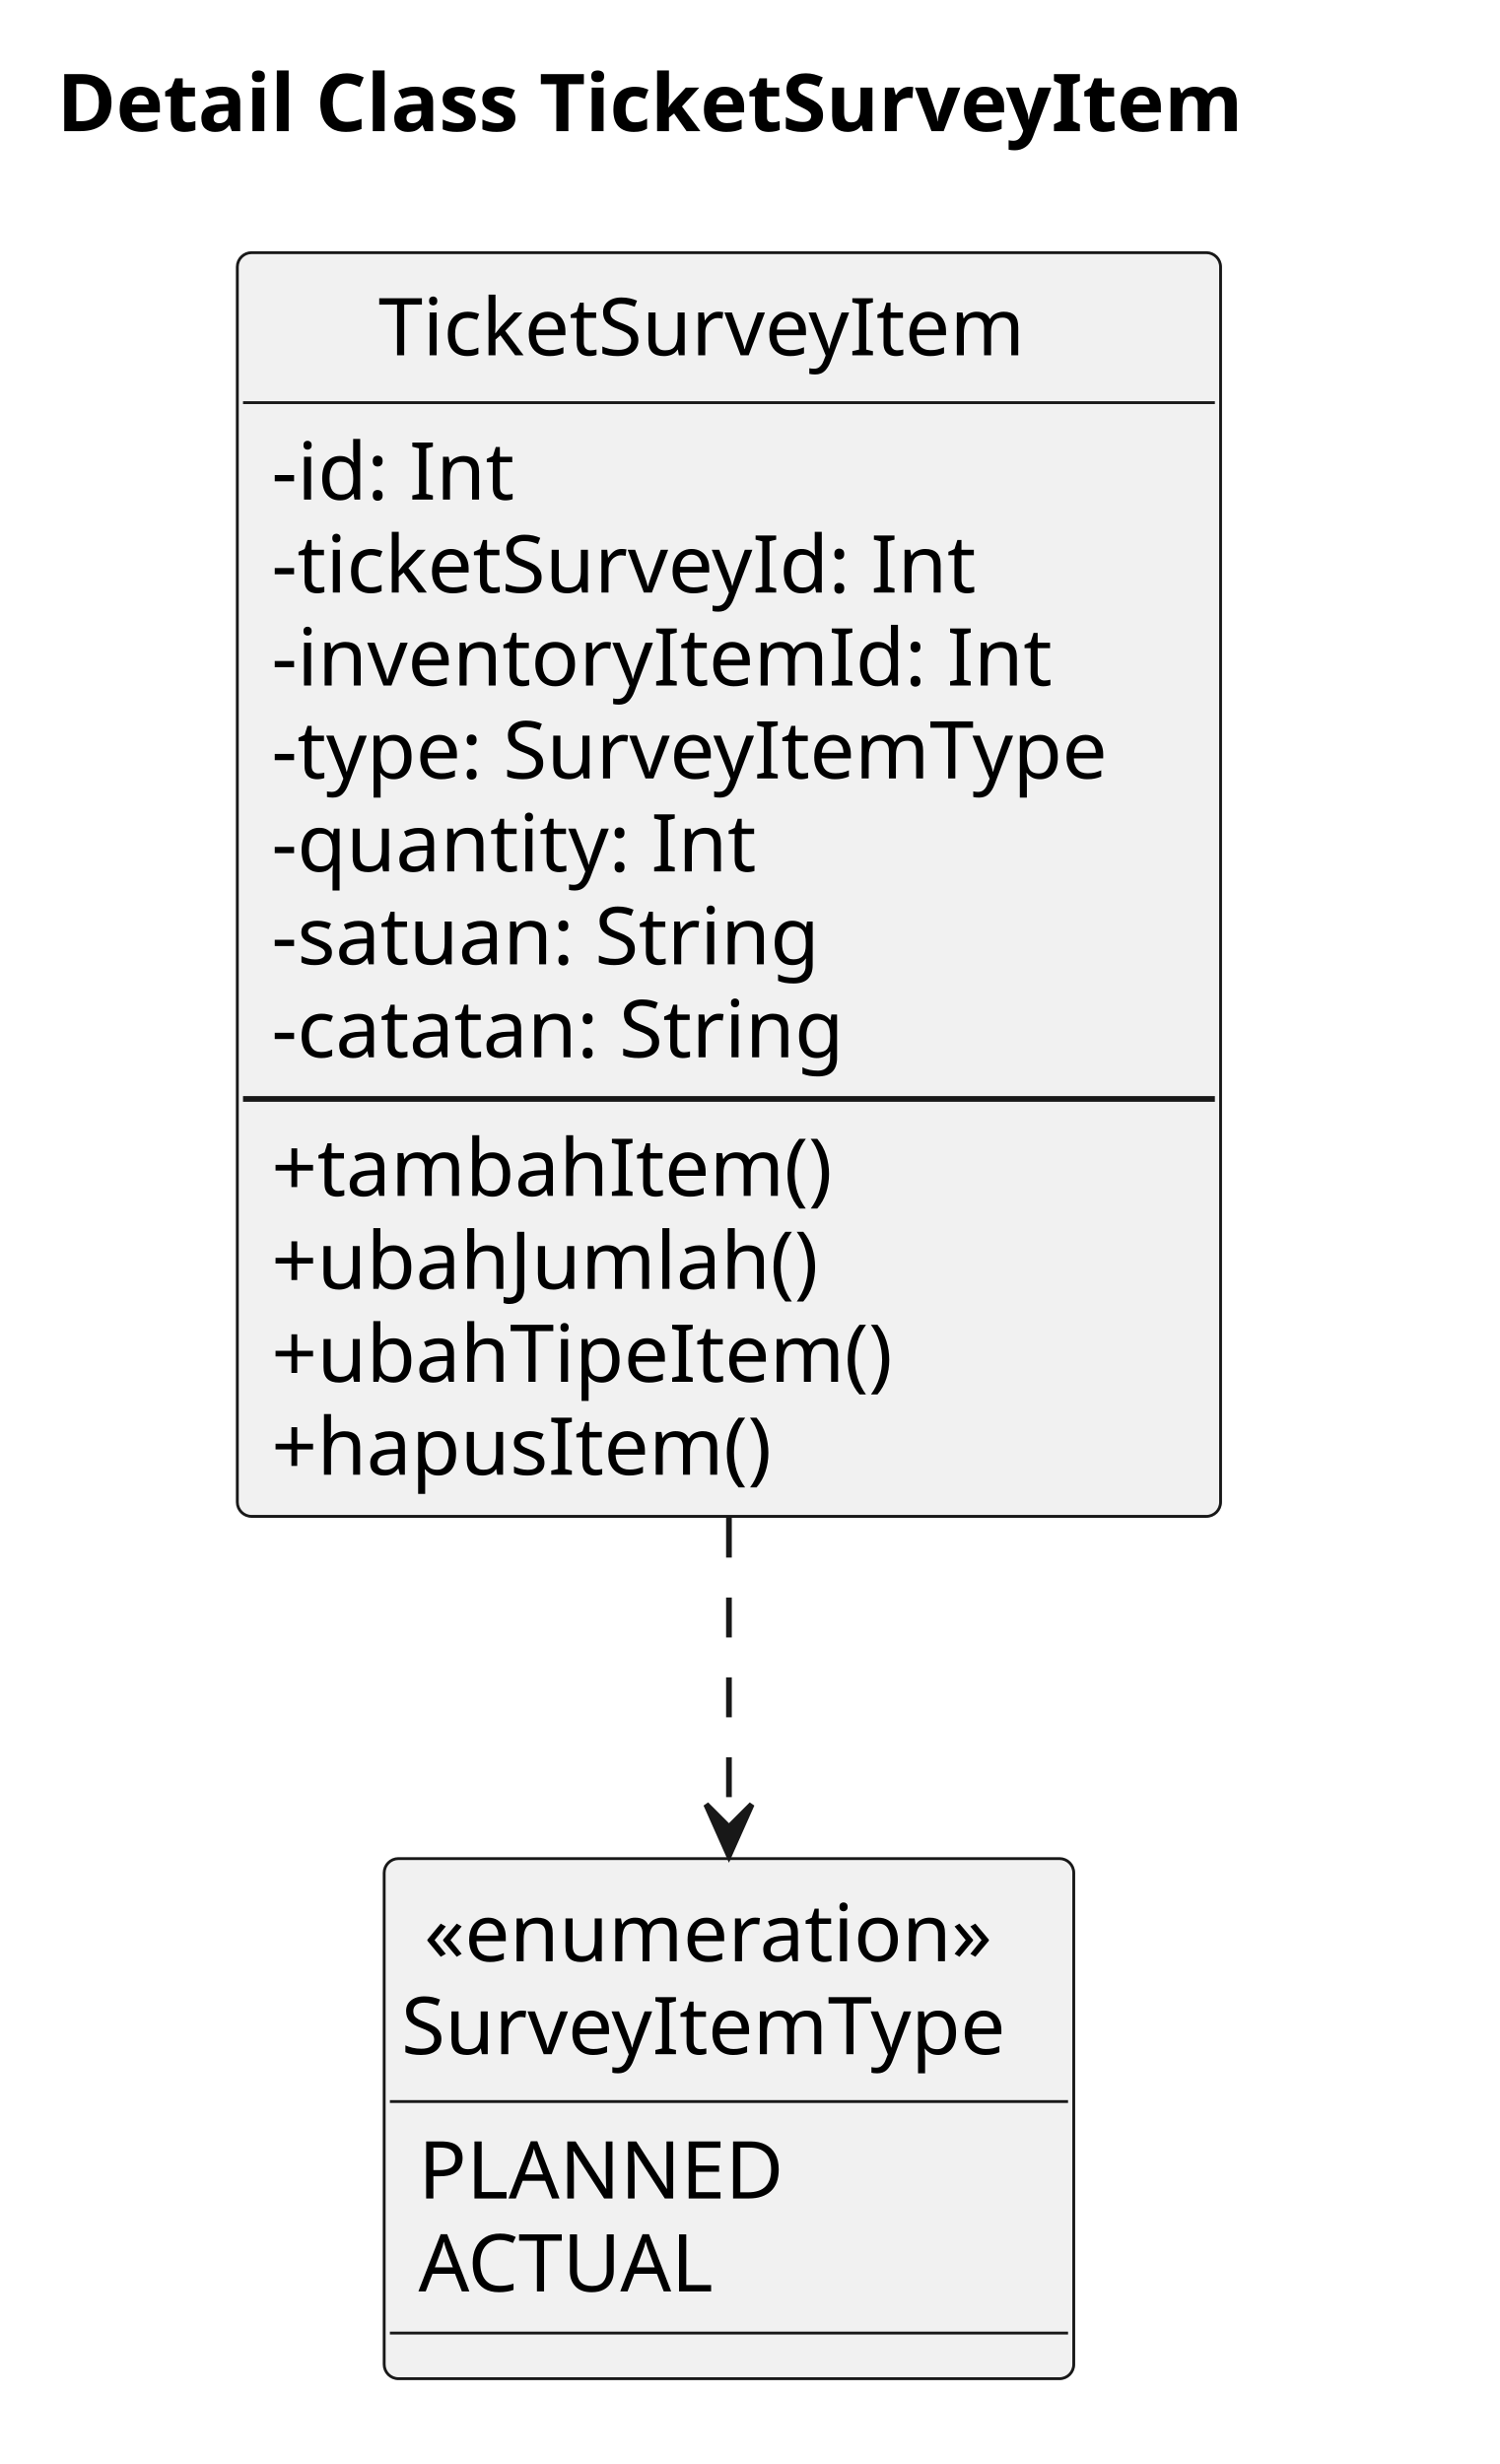
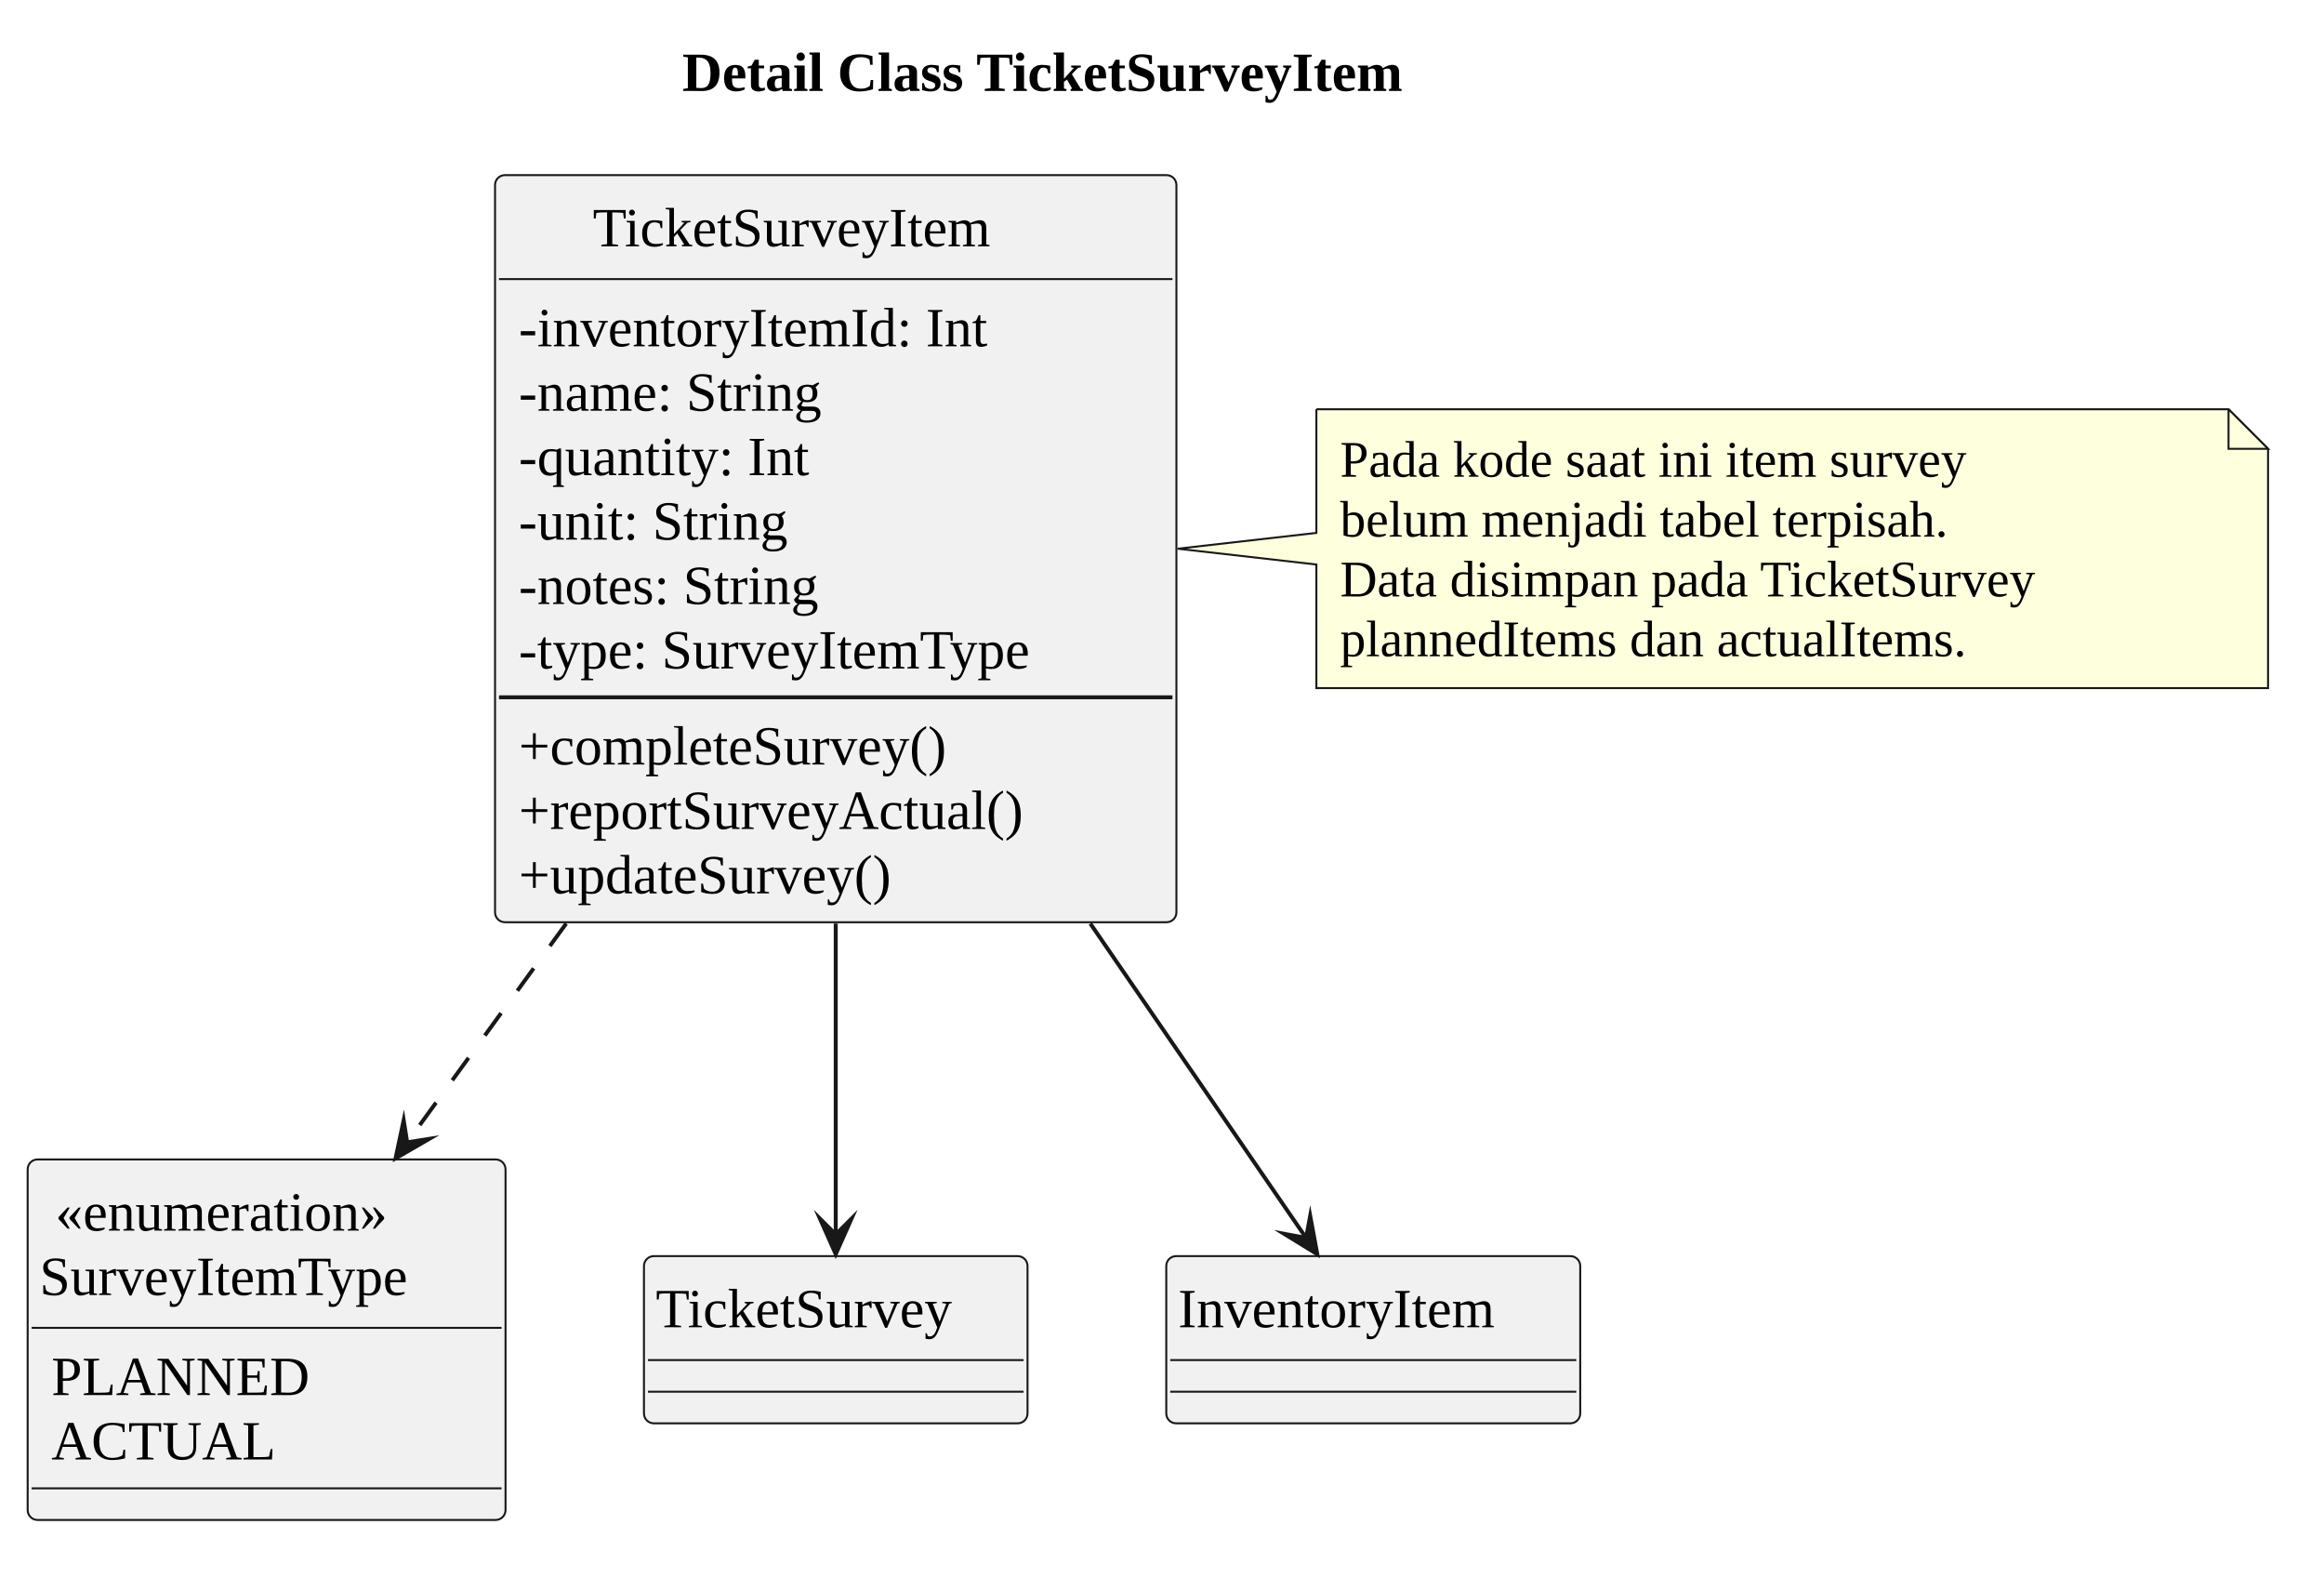
- <svg xmlns="http://www.w3.org/2000/svg" contentStyleType="text/css" data-diagram-type="CLASS" height="432px" preserveAspectRatio="none" style="width:263px;height:432px;background:#FFFFFF;" version="1.1" viewBox="0 0 263 432" width="263px" zoomAndPan="magnify">
+ <svg xmlns="http://www.w3.org/2000/svg" version="1.1" data-diagram-type="CLASS" style="width:588px;height:399px;background:#FFFFFF;" width="588px" height="399px" viewBox="0 0 588 399" zoomAndPan="magnify" preserveAspectRatio="none" contentStyleType="text/css">
  <defs />
  <g>
    <g class="title" data-source-line="1">
-       <text fill="#000000" font-family="sans-serif" font-size="14" font-weight="700" lengthAdjust="spacing" textLength="236.619" x="10" y="22.995">Detail Class TicketSurveyItem</text>
+       <text x="172.614" y="22.995" fill="#000000" font-size="14" lengthAdjust="spacing" textLength="236.619" font-weight="700" font-family="'Times New Roman'">Detail Class TicketSurveyItem</text>
    </g>
-     <g class="entity" data-qualified-name="TicketSurveyItem" data-source-line="6" id="ent0002">
-       <rect fill="#F1F1F1" height="221.562" rx="2.5" ry="2.5" style="stroke:#181818;stroke-width:0.5;" width="172.398" x="41.61" y="44.297" />
-       <text fill="#000000" font-family="sans-serif" font-size="14" lengthAdjust="spacing" textLength="122.917" x="66.351" y="62.292">TicketSurveyItem</text>
-       <line style="stroke:#181818;stroke-width:0.5;" x1="42.61" x2="213.009" y1="70.594" y2="70.594" />
-       <text fill="#000000" font-family="sans-serif" font-size="14" lengthAdjust="spacing" textLength="45.486" x="47.61" y="87.589">-id: Int</text>
-       <text fill="#000000" font-family="sans-serif" font-size="14" lengthAdjust="spacing" textLength="133.711" x="47.61" y="103.886">-ticketSurveyId: Int</text>
-       <text fill="#000000" font-family="sans-serif" font-size="14" lengthAdjust="spacing" textLength="144.225" x="47.61" y="120.183">-inventoryItemId: Int</text>
-       <text fill="#000000" font-family="sans-serif" font-size="14" lengthAdjust="spacing" textLength="160.398" x="47.61" y="136.48">-type: SurveyItemType</text>
-       <text fill="#000000" font-family="sans-serif" font-size="14" lengthAdjust="spacing" textLength="91.075" x="47.61" y="152.776">-quantity: Int</text>
-       <text fill="#000000" font-family="sans-serif" font-size="14" lengthAdjust="spacing" textLength="103.688" x="47.61" y="169.073">-satuan: String</text>
-       <text fill="#000000" font-family="sans-serif" font-size="14" lengthAdjust="spacing" textLength="109.286" x="47.61" y="185.37">-catatan: String</text>
-       <line style="stroke:#181818;stroke-width:1;" x1="42.61" x2="213.009" y1="192.672" y2="192.672" />
-       <text fill="#000000" font-family="sans-serif" font-size="14" lengthAdjust="spacing" textLength="108.568" x="47.61" y="209.667">+tambahItem()</text>
-       <text fill="#000000" font-family="sans-serif" font-size="14" lengthAdjust="spacing" textLength="105.848" x="47.61" y="225.964">+ubahJumlah()</text>
-       <text fill="#000000" font-family="sans-serif" font-size="14" lengthAdjust="spacing" textLength="119.677" x="47.61" y="242.261">+ubahTipeItem()</text>
-       <text fill="#000000" font-family="sans-serif" font-size="14" lengthAdjust="spacing" textLength="97.029" x="47.61" y="258.558">+hapusItem()</text>
+     <g class="entity" data-qualified-name="TicketSurveyItem" id="ent0001" data-source-line="8">
+       <rect x="125.25" y="44.297" width="172.398" height="188.969" fill="#F1F1F1" style="stroke:#181818;stroke-width:0.5;" rx="2.5" ry="2.5" />
+       <text x="149.991" y="62.292" fill="#000000" font-size="14" lengthAdjust="spacing" textLength="122.917" font-family="'Times New Roman'">TicketSurveyItem</text>
+       <line x1="126.25" y1="70.594" x2="296.648" y2="70.594" style="stroke:#181818;stroke-width:0.5;" />
+       <text x="131.25" y="87.589" fill="#000000" font-size="14" lengthAdjust="spacing" textLength="144.225" font-family="'Times New Roman'">-inventoryItemId: Int</text>
+       <text x="131.25" y="103.886" fill="#000000" font-size="14" lengthAdjust="spacing" textLength="95.703" font-family="'Times New Roman'">-name: String</text>
+       <text x="131.25" y="120.183" fill="#000000" font-size="14" lengthAdjust="spacing" textLength="91.075" font-family="'Times New Roman'">-quantity: Int</text>
+       <text x="131.25" y="136.48" fill="#000000" font-size="14" lengthAdjust="spacing" textLength="83.125" font-family="'Times New Roman'">-unit: String</text>
+       <text x="131.25" y="152.776" fill="#000000" font-size="14" lengthAdjust="spacing" textLength="94.835" font-family="'Times New Roman'">-notes: String</text>
+       <text x="131.25" y="169.073" fill="#000000" font-size="14" lengthAdjust="spacing" textLength="160.398" font-family="'Times New Roman'">-type: SurveyItemType</text>
+       <line x1="126.25" y1="176.375" x2="296.648" y2="176.375" style="stroke:#181818;stroke-width:1;" />
+       <text x="131.25" y="193.37" fill="#000000" font-size="14" lengthAdjust="spacing" textLength="136.746" font-family="'Times New Roman'">+completeSurvey()</text>
+       <text x="131.25" y="209.667" fill="#000000" font-size="14" lengthAdjust="spacing" textLength="158.525" font-family="'Times New Roman'">+reportSurveyActual()</text>
+       <text x="131.25" y="225.964" fill="#000000" font-size="14" lengthAdjust="spacing" textLength="120.682" font-family="'Times New Roman'">+updateSurvey()</text>
    </g>
-     <g class="entity" data-qualified-name="SurveyItemType" data-source-line="21" id="ent0003">
-       <rect fill="#F1F1F1" height="91.188" rx="2.5" ry="2.5" style="stroke:#181818;stroke-width:0.5;" width="120.905" x="67.36" y="325.857" />
-       <text fill="#000000" font-family="sans-serif" font-size="14" lengthAdjust="spacing" textLength="106.894" x="74.366" y="343.852">«enumeration»</text>
-       <text fill="#000000" font-family="sans-serif" font-size="14" lengthAdjust="spacing" textLength="114.905" x="70.36" y="360.149">SurveyItemType</text>
-       <line style="stroke:#181818;stroke-width:0.5;" x1="68.36" x2="187.266" y1="368.451" y2="368.451" />
-       <text fill="#000000" font-family="sans-serif" font-size="14" lengthAdjust="spacing" textLength="66.391" x="73.36" y="385.446">PLANNED</text>
-       <text fill="#000000" font-family="sans-serif" font-size="14" lengthAdjust="spacing" textLength="55.528" x="73.36" y="401.743">ACTUAL</text>
-       <line style="stroke:#181818;stroke-width:0.5;" x1="68.36" x2="187.266" y1="409.044" y2="409.044" />
+     <g class="entity" data-qualified-name="SurveyItemType" id="ent0002" data-source-line="21">
+       <rect x="7" y="293.267" width="120.905" height="91.188" fill="#F1F1F1" style="stroke:#181818;stroke-width:0.5;" rx="2.5" ry="2.5" />
+       <text x="14.006" y="311.262" fill="#000000" font-size="14" lengthAdjust="spacing" textLength="106.894" font-family="'Times New Roman'">«enumeration»</text>
+       <text x="10" y="327.559" fill="#000000" font-size="14" lengthAdjust="spacing" textLength="114.905" font-family="'Times New Roman'">SurveyItemType</text>
+       <line x1="8" y1="335.861" x2="126.905" y2="335.861" style="stroke:#181818;stroke-width:0.5;" />
+       <text x="13" y="352.856" fill="#000000" font-size="14" lengthAdjust="spacing" textLength="66.391" font-family="'Times New Roman'">PLANNED</text>
+       <text x="13" y="369.153" fill="#000000" font-size="14" lengthAdjust="spacing" textLength="55.528" font-family="'Times New Roman'">ACTUAL</text>
+       <line x1="8" y1="376.454" x2="126.905" y2="376.454" style="stroke:#181818;stroke-width:0.5;" />
    </g>
-     <g class="link" data-entity-1="ent0002" data-entity-2="ent0003" data-link-type="dependency" data-source-line="26" id="lnk4">
-       <path codeLine="26" d="M127.81,266.087 C127.81,287.067 127.81,301.887 127.81,319.357" fill="none" id="TicketSurveyItem-to-SurveyItemType" style="stroke:#181818;stroke-width:1;stroke-dasharray:7,7;" />
-       <polygon fill="#181818" points="127.81,325.357,131.81,316.357,127.81,320.357,123.81,316.357,127.81,325.357" style="stroke:#181818;stroke-width:1;" />
+     <g class="entity" data-qualified-name="GMN3" id="ent0004" data-source-line="27">
+       <path d="M333.06,103.517 L333.06,134.787 L297.95,138.787 L333.06,142.787 L333.06,174.048 A0,0 0 0 0 333.06,174.048 L573.848,174.048 A0,0 0 0 0 573.848,174.048 L573.848,113.517 L563.848,103.517 L333.06,103.517 A0,0 0 0 0 333.06,103.517" style="stroke:#181818;stroke-width:0.5;" fill="#FEFFDD" />
+       <path d="M563.848,103.517 L563.848,113.517 L573.848,113.517 L563.848,103.517" style="stroke:#181818;stroke-width:0.5;" fill="#FEFFDD" />
+       <text x="339.06" y="120.584" fill="#000000" font-size="13" lengthAdjust="spacing" textLength="200.795" font-family="'Times New Roman'">Pada kode saat ini item survey</text>
+       <text x="339.06" y="135.717" fill="#000000" font-size="13" lengthAdjust="spacing" textLength="195.844" font-family="'Times New Roman'">belum menjadi tabel terpisah.</text>
+       <text x="339.06" y="150.849" fill="#000000" font-size="13" lengthAdjust="spacing" textLength="219.788" font-family="'Times New Roman'">Data disimpan pada TicketSurvey</text>
+       <text x="339.06" y="165.982" fill="#000000" font-size="13" lengthAdjust="spacing" textLength="202.173" font-family="'Times New Roman'">plannedItems dan actualItems.</text>
+     </g>
+     <g class="entity" data-qualified-name="TicketSurvey" id="ent0007" data-source-line="34">
+       <rect x="162.93" y="317.717" width="97.048" height="42.297" fill="#F1F1F1" style="stroke:#181818;stroke-width:0.5;" rx="2.5" ry="2.5" />
+       <text x="165.93" y="335.712" fill="#000000" font-size="14" lengthAdjust="spacing" textLength="91.048" font-family="'Times New Roman'">TicketSurvey</text>
+       <line x1="163.93" y1="344.014" x2="258.978" y2="344.014" style="stroke:#181818;stroke-width:0.5;" />
+       <line x1="163.93" y1="352.014" x2="258.978" y2="352.014" style="stroke:#181818;stroke-width:0.5;" />
+     </g>
+     <g class="entity" data-qualified-name="InventoryItem" id="ent0009" data-source-line="35">
+       <rect x="295.08" y="317.717" width="104.738" height="42.297" fill="#F1F1F1" style="stroke:#181818;stroke-width:0.5;" rx="2.5" ry="2.5" />
+       <text x="298.08" y="335.712" fill="#000000" font-size="14" lengthAdjust="spacing" textLength="98.738" font-family="'Times New Roman'">InventoryItem</text>
+       <line x1="296.08" y1="344.014" x2="398.818" y2="344.014" style="stroke:#181818;stroke-width:0.5;" />
+       <line x1="296.08" y1="352.014" x2="398.818" y2="352.014" style="stroke:#181818;stroke-width:0.5;" />
+     </g>
+     <g class="link" data-entity-1="ent0001" data-entity-2="ent0002" id="lnk6" data-source-line="33" data-link-type="dependency">
+       <path d="M143.25,233.607 C128.2,254.307 115.87,271.262 103.02,288.942" style="stroke:#181818;stroke-width:1;stroke-dasharray:7,7;" fill="none" id="TicketSurveyItem-to-SurveyItemType" codeLine="33" />
+       <polygon points="100.08,292.987,108.607,288.058,103.02,288.942,102.136,283.355,100.08,292.987" fill="#181818" style="stroke:#181818;stroke-width:1;stroke-linejoin:miter;stroke-miterlimit:10;" />
+     </g>
+     <g class="link" data-entity-1="ent0001" data-entity-2="ent0007" id="lnk8" data-source-line="34" data-link-type="dependency">
+       <path d="M211.45,233.607 C211.45,264.997 211.45,292.097 211.45,312.237" style="stroke:#181818;stroke-width:1;" fill="none" id="TicketSurveyItem-to-TicketSurvey" codeLine="34" />
+       <polygon points="211.45,317.237,215.45,308.237,211.45,312.237,207.45,308.237,211.45,317.237" fill="#181818" style="stroke:#181818;stroke-width:1;stroke-linejoin:miter;stroke-miterlimit:10;" />
+     </g>
+     <g class="link" data-entity-1="ent0001" data-entity-2="ent0009" id="lnk10" data-source-line="35" data-link-type="dependency">
+       <path d="M275.87,233.607 C297.43,264.997 316.641,292.974 330.461,313.114" style="stroke:#181818;stroke-width:1;" fill="none" id="TicketSurveyItem-to-InventoryItem" codeLine="35" />
+       <polygon points="333.29,317.237,331.496,307.553,330.461,313.114,324.9,312.079,333.29,317.237" fill="#181818" style="stroke:#181818;stroke-width:1;stroke-linejoin:miter;stroke-miterlimit:10;" />
    </g>
  </g>
</svg>
